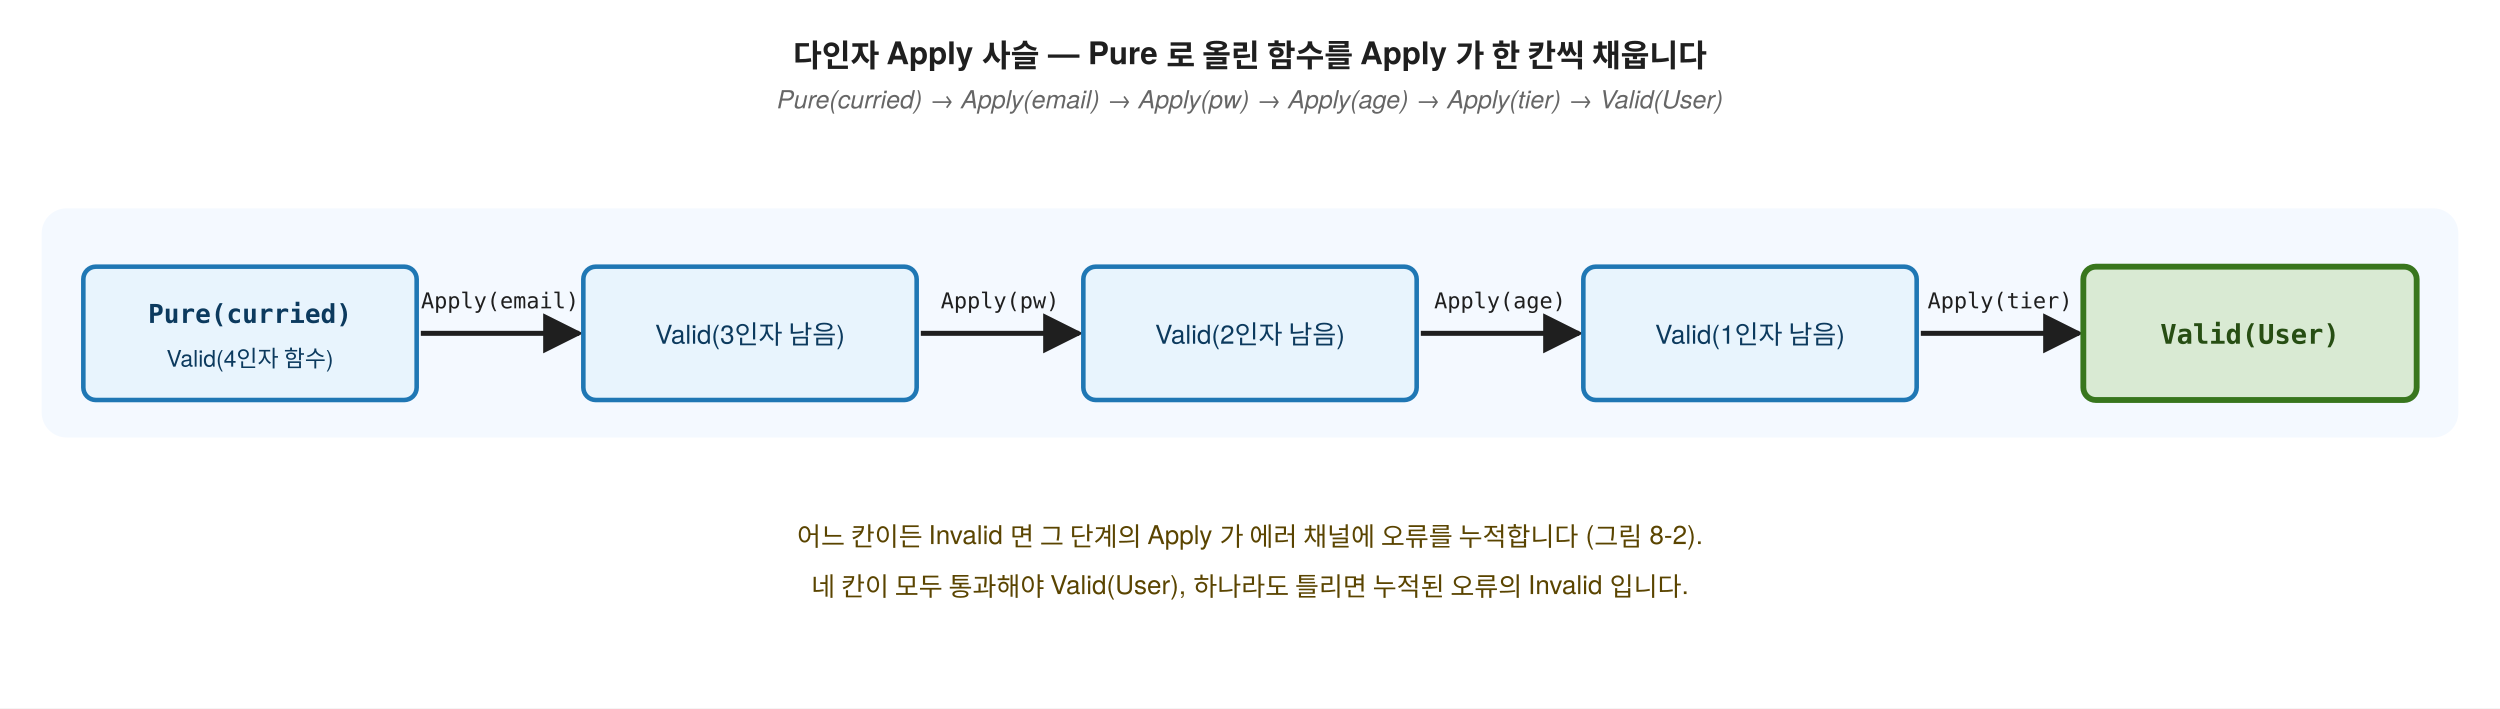
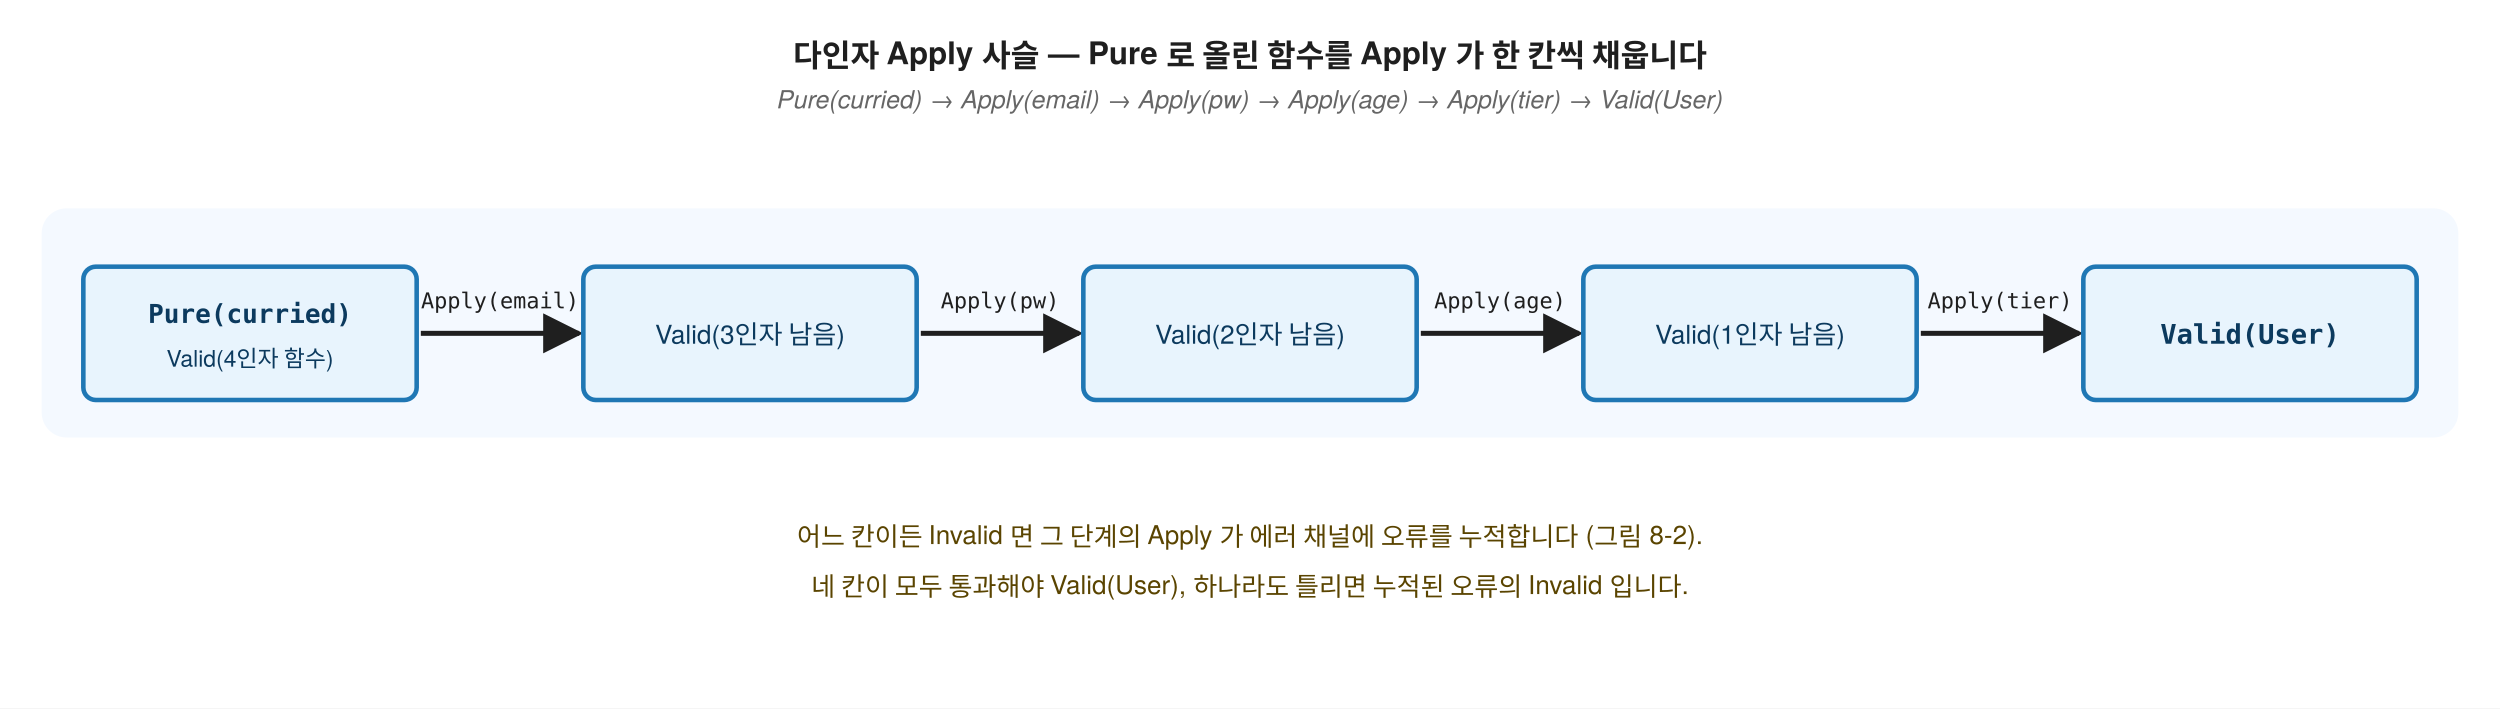
<svg xmlns="http://www.w3.org/2000/svg" viewBox="0 0 1200 340" font-family="'Helvetica Neue', 'Noto Sans KR', sans-serif">
  <defs>
    <marker id="arrow-fn" viewBox="0 0 10 10" refX="9" refY="5" markerWidth="8" markerHeight="8" orient="auto-start-reverse">
      <path d="M0,0 L10,5 L0,10 z" fill="#1f1f1f" />
    </marker>
  </defs>
  <rect width="1200" height="340" fill="#ffffff" />
  <text x="600" y="32" font-size="15" fill="#1f1f1f" text-anchor="middle" font-weight="bold">다인자 Apply 사슬 — Pure 로 올린 함수를 Apply 가 한 칸씩 채웁니다</text>
  <text x="600" y="52" font-size="12" fill="#666" text-anchor="middle" font-style="italic">Pure(curried) → Apply(email) → Apply(pw) → Apply(age) → Apply(tier) → Valid(User)</text>
  <rect x="20" y="100" width="1160" height="110" fill="#f4f9ff" stroke="none" rx="12" />
  <rect x="40" y="128" width="160" height="64" fill="#e8f4fd" stroke="#1f77b4" stroke-width="2.2" rx="6" />
  <text x="120" y="155" font-size="12.5" fill="#0c3a5e" text-anchor="middle" font-family="'Consolas', monospace" font-weight="bold">Pure(curried)</text>
  <text x="120" y="176" font-size="11" fill="#0c3a5e" text-anchor="middle">Valid(4인자 함수)</text>
  <line x1="202" y1="160" x2="278" y2="160" stroke="#1f1f1f" stroke-width="2.4" marker-end="url(#arrow-fn)" />
  <text x="240" y="148" font-size="10.5" fill="#1f1f1f" text-anchor="middle" font-family="'Consolas', monospace">Apply(email)</text>
  <rect x="280" y="128" width="160" height="64" fill="#e8f4fd" stroke="#1f77b4" stroke-width="2.2" rx="6" />
  <text x="360" y="165" font-size="12.5" fill="#0c3a5e" text-anchor="middle">Valid(3인자 남음)</text>
  <line x1="442" y1="160" x2="518" y2="160" stroke="#1f1f1f" stroke-width="2.4" marker-end="url(#arrow-fn)" />
  <text x="480" y="148" font-size="10.5" fill="#1f1f1f" text-anchor="middle" font-family="'Consolas', monospace">Apply(pw)</text>
  <rect x="520" y="128" width="160" height="64" fill="#e8f4fd" stroke="#1f77b4" stroke-width="2.2" rx="6" />
  <text x="600" y="165" font-size="12.5" fill="#0c3a5e" text-anchor="middle">Valid(2인자 남음)</text>
  <line x1="682" y1="160" x2="758" y2="160" stroke="#1f1f1f" stroke-width="2.4" marker-end="url(#arrow-fn)" />
  <text x="720" y="148" font-size="10.5" fill="#1f1f1f" text-anchor="middle" font-family="'Consolas', monospace">Apply(age)</text>
  <rect x="760" y="128" width="160" height="64" fill="#e8f4fd" stroke="#1f77b4" stroke-width="2.2" rx="6" />
  <text x="840" y="165" font-size="12.5" fill="#0c3a5e" text-anchor="middle">Valid(1인자 남음)</text>
  <line x1="922" y1="160" x2="998" y2="160" stroke="#1f1f1f" stroke-width="2.4" marker-end="url(#arrow-fn)" />
  <text x="960" y="148" font-size="10.5" fill="#1f1f1f" text-anchor="middle" font-family="'Consolas', monospace">Apply(tier)</text>
-   <rect x="1000" y="128" width="160" height="64" fill="#d9ead3" stroke="#38761d" stroke-width="2.8" rx="6" />
-   <text x="1080" y="165" font-size="13" fill="#274e13" text-anchor="middle" font-family="'Consolas', monospace" font-weight="bold">Valid(User)</text>
+   <rect x="1000" y="128" width="160" height="64" fill="#e8f4fd" stroke="#1f77b4" stroke-width="2.2" rx="6" />
+   <text x="1080" y="165" font-size="13" fill="#0c3a5e" text-anchor="middle" font-family="'Consolas', monospace" font-weight="bold">Valid(User)</text>
  <text x="600" y="262" font-size="12.5" fill="#5a4400" text-anchor="middle">어느 칸이든 Invalid 면 그 단계의 Apply 가 에러 채널에 오류를 누적합니다 (그림 8-2).</text>
  <text x="600" y="286" font-size="12.5" fill="#5a4400" text-anchor="middle">네 칸이 모두 통과해야 Valid(User), 하나라도 틀리면 누적된 오류의 Invalid 입니다.</text>
</svg>
